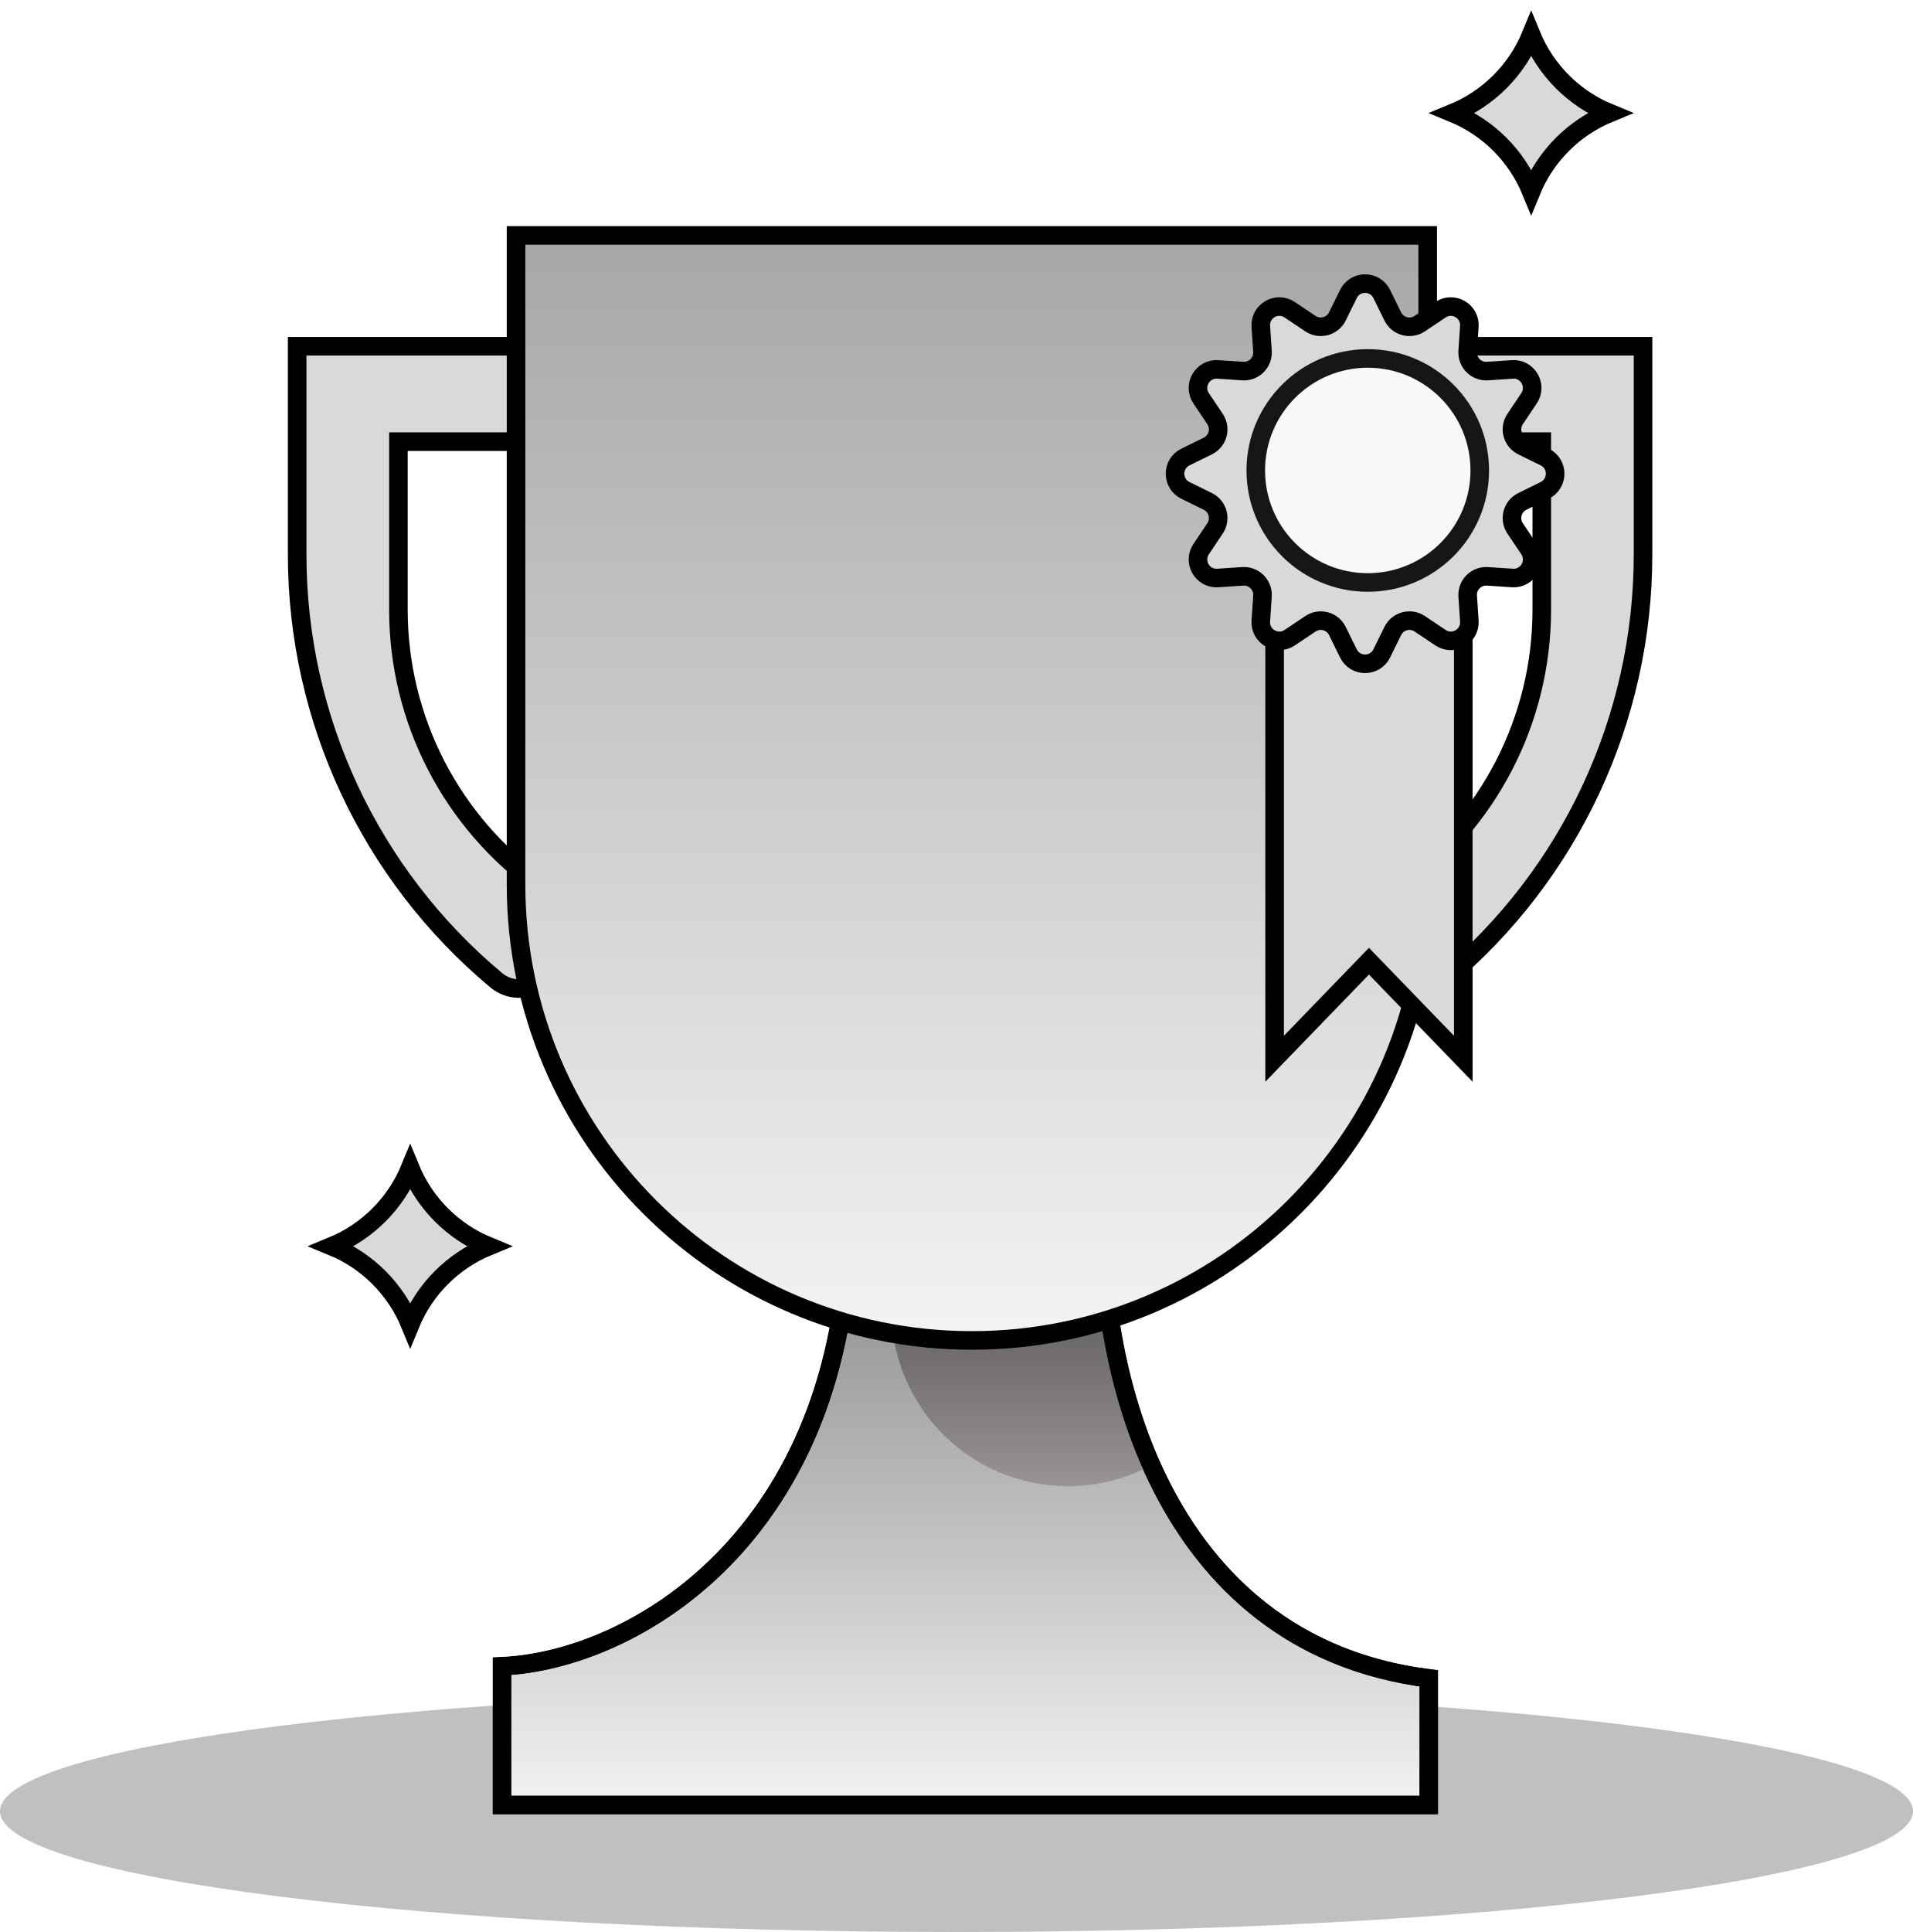
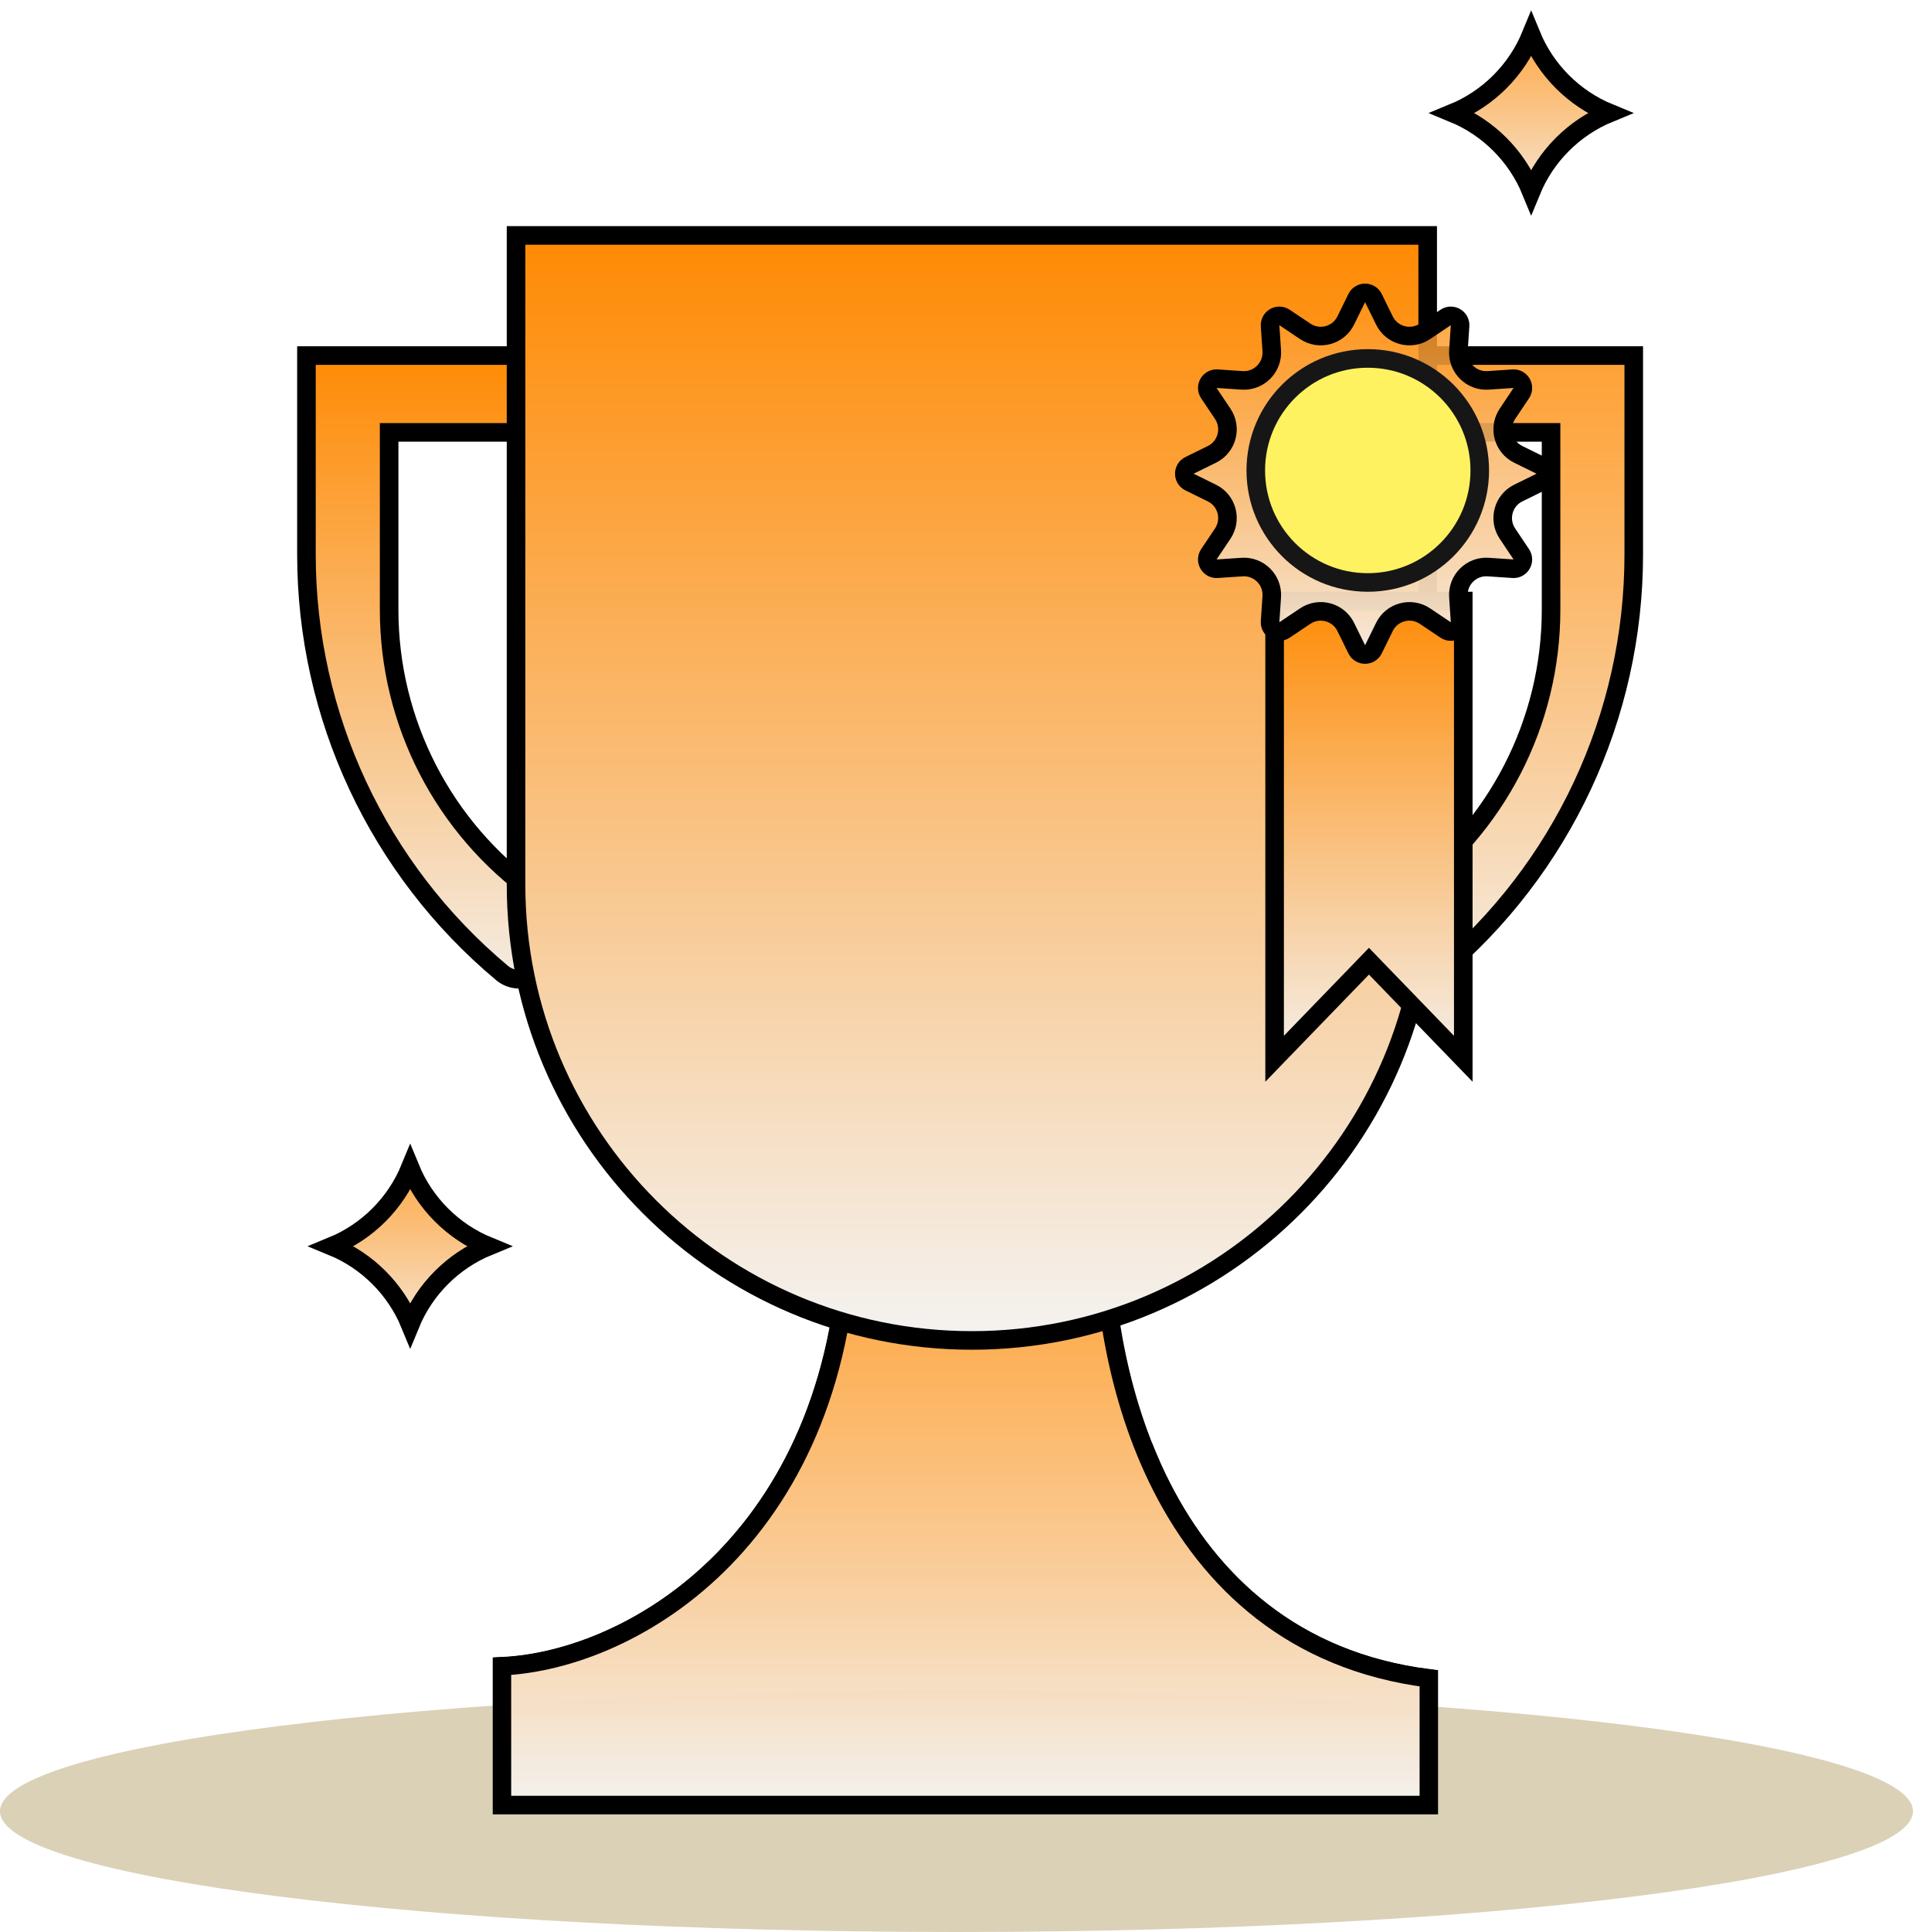
- <svg xmlns="http://www.w3.org/2000/svg" preserveAspectRatio="none" overflow="visible" style="display: block;" width="103" height="104" viewBox="0 0 103 104" fill="none">
-   <g id="å¥æ¯">
-     <ellipse id="Ellipse 167" cx="51.5" cy="97.5" rx="51.5" ry="6.5" fill="#C0C0C0" />
-     <g id="Mask group">
-       <mask id="mask0_0_5" style="mask-type:alpha" maskUnits="userSpaceOnUse" x="26" y="65" width="52" height="33">
-         <path id="Vector 45" d="M59.422 65.675C59.331 69.563 60.059 75.154 62.56 80.052C65.133 85.094 69.594 89.413 76.935 90.343V97.168H27.024V89.691C34.184 89.368 45.504 82.615 45.723 65.675H59.422Z" fill="url(#paint0_linear_0_5)" stroke="black" />
-       </mask>
-       <g mask="url(#mask0_0_5)">
-         <path id="Vector 44" d="M59.422 65.675C59.331 69.563 60.059 75.154 62.56 80.052C65.133 85.094 69.594 89.413 76.935 90.343V97.168H27.024V89.691C34.184 89.368 45.504 82.615 45.723 65.675H59.422Z" fill="url(#paint1_linear_0_5)" stroke="black" />
-         <circle id="Ellipse 166" cx="57.5" cy="70.5" r="9.5" fill="url(#paint2_linear_0_5)" />
-         <path id="Vector 46" d="M59.422 65.675C59.331 69.563 60.059 75.154 62.56 80.052C65.133 85.094 69.594 89.413 76.935 90.343V97.168H27.024V89.691C34.184 89.368 45.504 82.615 45.723 65.675H59.422Z" stroke="black" />
-       </g>
-     </g>
-     <path id="Vector 42" d="M88.466 18.64H75.406V23.775H83.014V32.829C83.014 38.725 80.166 44.258 75.368 47.685C74.875 48.038 74.582 48.608 74.582 49.214V51.274C74.582 52.915 76.497 53.811 77.757 52.758C84.544 47.087 88.466 38.698 88.466 29.853V18.64Z" fill="#D9D9D9" stroke="black" />
-     <path id="Vector 43" d="M16 18.64H29.06V23.775H21.452V32.829C21.452 38.725 24.3 44.258 29.098 47.685C29.591 48.038 29.885 48.608 29.885 49.214V51.274C29.885 52.915 27.969 53.811 26.709 52.758C19.922 47.087 16 38.698 16 29.853V18.64Z" fill="#D9D9D9" stroke="black" />
-     <path id="Rectangle 242" d="M76.871 12.673V47.613C76.871 61.168 65.883 72.156 52.328 72.156C38.774 72.156 27.785 61.168 27.785 47.613V12.673H76.871Z" fill="url(#paint3_linear_0_5)" stroke="black" />
-     <g id="Group 82">
-       <path id="Rectangle 243" d="M78.787 32.355V56.993L74.068 52.113L73.708 51.741L73.349 52.113L68.629 56.993V32.355H78.787Z" fill="#D9D9D9" stroke="black" />
-       <path id="Star 1" d="M72.603 15.826C72.969 15.081 74.031 15.081 74.397 15.826L74.99 17.031C75.257 17.575 75.941 17.758 76.444 17.421L77.56 16.673C78.25 16.211 79.17 16.742 79.114 17.571L79.025 18.911C78.984 19.515 79.485 20.016 80.089 19.975L81.429 19.886C82.258 19.83 82.789 20.75 82.327 21.44L81.579 22.556C81.242 23.059 81.425 23.743 81.969 24.01L83.174 24.602C83.919 24.969 83.919 26.031 83.174 26.398L81.969 26.99C81.425 27.257 81.242 27.941 81.579 28.444L82.327 29.56C82.789 30.25 82.258 31.17 81.429 31.114L80.089 31.025C79.485 30.984 78.984 31.485 79.025 32.089L79.114 33.429C79.17 34.258 78.249 34.789 77.56 34.327L76.444 33.579C75.941 33.242 75.257 33.425 74.99 33.969L74.397 35.174C74.031 35.919 72.969 35.919 72.603 35.174L72.01 33.969C71.743 33.425 71.059 33.242 70.556 33.579L69.44 34.327C68.75 34.789 67.83 34.258 67.886 33.429L67.975 32.089C68.016 31.485 67.515 30.984 66.911 31.025L65.571 31.114C64.742 31.17 64.211 30.25 64.673 29.56L65.421 28.444C65.758 27.941 65.575 27.257 65.031 26.99L63.826 26.398C63.081 26.031 63.081 24.969 63.826 24.602L65.031 24.01C65.575 23.743 65.758 23.059 65.421 22.556L64.673 21.44C64.211 20.75 64.742 19.83 65.571 19.886L66.911 19.975C67.515 20.016 68.016 19.515 67.975 18.911L67.886 17.571C67.83 16.742 68.751 16.211 69.44 16.673L70.556 17.421C71.059 17.758 71.743 17.575 72.01 17.031L72.603 15.826Z" fill="#D9D9D9" stroke="black" />
-       <circle id="Ellipse 165" cx="73.645" cy="25.325" r="6.03" fill="#F8F8F8" stroke="#171616" />
-     </g>
-     <path id="Star 2" d="M82.443 1.874C83.226 3.782 84.746 5.303 86.654 6.086C84.746 6.869 83.226 8.39 82.443 10.298C81.659 8.39 80.139 6.869 78.231 6.086C80.139 5.303 81.659 3.783 82.443 1.874Z" fill="#D9D9D9" stroke="black" />
-     <path id="Star 3" d="M22.086 62.874C22.869 64.782 24.39 66.303 26.298 67.086C24.39 67.869 22.869 69.39 22.086 71.298C21.303 69.39 19.782 67.869 17.874 67.086C19.783 66.303 21.303 64.783 22.086 62.874Z" fill="#D9D9D9" stroke="black" />
+ <svg xmlns="http://www.w3.org/2000/svg" width="103" height="104" viewBox="0 0 103 104" fill="none">
+   <ellipse cx="51.5" cy="97.5" rx="51.5" ry="6.5" fill="#DAD1B7" />
+   <mask id="mask0_1335_5791" style="mask-type:alpha" maskUnits="userSpaceOnUse" x="26" y="65" width="52" height="33">
+     <path d="M59.422 65.675C59.331 69.563 60.059 75.154 62.56 80.052C65.133 85.094 69.594 89.413 76.935 90.343V97.168H27.024V89.691C34.184 89.368 45.504 82.615 45.723 65.675H59.422Z" fill="url(#paint0_linear_1335_5791)" stroke="black" />
+   </mask>
+   <g mask="url(#mask0_1335_5791)">
+     <path d="M59.422 65.675C59.331 69.563 60.059 75.154 62.56 80.052C65.133 85.094 69.594 89.413 76.935 90.343V97.168H27.024V89.691C34.184 89.368 45.504 82.615 45.723 65.675H59.422Z" fill="url(#paint1_linear_1335_5791)" stroke="black" />
+     <circle cx="57.5" cy="70.5" r="9" fill="url(#paint2_linear_1335_5791)" stroke="black" />
+     <path d="M59.422 65.675C59.331 69.563 60.059 75.154 62.56 80.052C65.133 85.094 69.594 89.413 76.935 90.343V97.168H27.024V89.691C34.184 89.368 45.504 82.615 45.723 65.675H59.422Z" fill="url(#paint3_linear_1335_5791)" stroke="black" />
  </g>
+   <path d="M87.966 19.14V29.853C87.966 38.55 84.109 46.799 77.436 52.375C76.501 53.155 75.081 52.49 75.081 51.273V49.215C75.081 48.769 75.296 48.351 75.658 48.092C80.587 44.571 83.514 38.886 83.514 32.829V23.275H75.905V19.14H87.966Z" fill="url(#paint4_linear_1335_5791)" stroke="black" />
+   <path d="M16.5 19.14V29.853C16.5 38.55 20.357 46.799 27.03 52.375C27.964 53.155 29.385 52.49 29.385 51.273V49.215C29.385 48.769 29.17 48.351 28.808 48.092C23.878 44.571 20.952 38.886 20.952 32.829V23.275H28.561V19.14H16.5Z" fill="url(#paint5_linear_1335_5791)" stroke="black" />
+   <path d="M76.871 12.673V47.613C76.871 61.168 65.883 72.156 52.328 72.156C38.773 72.156 27.785 61.168 27.785 47.613V12.673H76.871Z" fill="url(#paint6_linear_1335_5791)" stroke="black" />
+   <path d="M78.787 32.355V56.993L74.067 52.113L73.708 51.741L73.349 52.113L68.629 56.993V32.355H78.787Z" fill="url(#paint7_linear_1335_5791)" stroke="black" />
+   <path d="M73.051 16.047C73.234 15.674 73.766 15.674 73.949 16.047L74.541 17.252C74.941 18.067 75.969 18.341 76.723 17.836L77.838 17.089C78.183 16.858 78.643 17.123 78.615 17.537L78.525 18.878C78.465 19.783 79.217 20.535 80.122 20.475L81.463 20.385C81.877 20.357 82.142 20.817 81.911 21.162L81.164 22.277C80.659 23.032 80.933 24.059 81.748 24.459L82.953 25.051C83.326 25.234 83.326 25.766 82.953 25.949L81.748 26.541C80.933 26.941 80.659 27.968 81.164 28.723L81.911 29.838C82.142 30.183 81.877 30.643 81.463 30.615L80.122 30.525C79.217 30.465 78.465 31.217 78.525 32.122L78.615 33.463C78.643 33.877 78.183 34.142 77.838 33.911L76.723 33.164C75.969 32.659 74.941 32.933 74.541 33.748L73.949 34.953C73.766 35.326 73.234 35.326 73.051 34.953L72.459 33.748C72.059 32.933 71.031 32.659 70.277 33.164L69.162 33.911C68.817 34.142 68.357 33.877 68.385 33.463L68.475 32.122C68.535 31.217 67.783 30.465 66.878 30.525L65.537 30.615C65.123 30.643 64.858 30.183 65.089 29.838L65.836 28.723C66.341 27.968 66.067 26.941 65.252 26.541L64.047 25.949C63.674 25.766 63.674 25.234 64.047 25.051L65.252 24.459C66.067 24.059 66.341 23.032 65.836 22.277L65.089 21.162C64.858 20.817 65.123 20.357 65.537 20.385L66.878 20.475C67.783 20.535 68.535 19.783 68.475 18.878L68.385 17.537C68.357 17.123 68.817 16.858 69.162 17.089L70.277 17.836C71.031 18.341 72.059 18.067 72.459 17.252L73.051 16.047Z" fill="url(#paint8_linear_1335_5791)" stroke="black" />
+   <circle cx="73.645" cy="25.325" r="6.03" fill="#FFF261" stroke="#171616" />
+   <path d="M82.442 1.874C83.225 3.782 84.746 5.303 86.654 6.086C84.746 6.869 83.225 8.39 82.442 10.298C81.659 8.39 80.139 6.869 78.231 6.086C80.139 5.303 81.659 3.783 82.442 1.874Z" fill="url(#paint9_linear_1335_5791)" stroke="black" />
+   <path d="M22.086 62.874C22.869 64.782 24.39 66.303 26.298 67.086C24.39 67.869 22.869 69.39 22.086 71.298C21.303 69.39 19.782 67.869 17.874 67.086C19.783 66.303 21.303 64.783 22.086 62.874Z" fill="url(#paint10_linear_1335_5791)" stroke="black" />
  <defs>
-     <linearGradient id="paint0_linear_0_5" x1="51.979" y1="65.175" x2="51.979" y2="97.668" gradientUnits="userSpaceOnUse">
-       <stop stop-color="#424242" />
+     <linearGradient id="paint0_linear_1335_5791" x1="51.979" y1="65.175" x2="51.979" y2="97.668" gradientUnits="userSpaceOnUse">
+       <stop stop-color="#FF8901" stop-opacity="0.8" />
      <stop offset="1" stop-color="#F4F4F4" />
    </linearGradient>
-     <linearGradient id="paint1_linear_0_5" x1="51.979" y1="65.175" x2="51.979" y2="97.668" gradientUnits="userSpaceOnUse">
-       <stop stop-color="#868686" />
+     <linearGradient id="paint1_linear_1335_5791" x1="51.979" y1="65.175" x2="51.979" y2="97.668" gradientUnits="userSpaceOnUse">
+       <stop stop-color="#FF8901" />
      <stop offset="1" stop-color="#F4F4F4" />
    </linearGradient>
-     <linearGradient id="paint2_linear_0_5" x1="57.5" y1="61" x2="57.5" y2="80" gradientUnits="userSpaceOnUse">
-       <stop stop-color="#303030" />
-       <stop offset="1" stop-color="#999393" />
+     <linearGradient id="paint2_linear_1335_5791" x1="57.5" y1="72.5" x2="57.5" y2="80" gradientUnits="userSpaceOnUse">
+       <stop stop-color="#663905" />
+       <stop offset="1" stop-color="#F4F4F4" />
    </linearGradient>
-     <linearGradient id="paint3_linear_0_5" x1="52.328" y1="12.173" x2="52.328" y2="72.656" gradientUnits="userSpaceOnUse">
-       <stop stop-color="#A6A6A6" />
+     <linearGradient id="paint3_linear_1335_5791" x1="51.979" y1="65.175" x2="51.979" y2="97.668" gradientUnits="userSpaceOnUse">
+       <stop stop-color="#FF8901" />
+       <stop offset="1" stop-color="#F4F4F4" />
+     </linearGradient>
+     <linearGradient id="paint4_linear_1335_5791" x1="81.523" y1="18.64" x2="81.523" y2="55.411" gradientUnits="userSpaceOnUse">
+       <stop stop-color="#FF8901" stop-opacity="0.8" />
+       <stop offset="1" stop-color="#F4F4F4" />
+     </linearGradient>
+     <linearGradient id="paint5_linear_1335_5791" x1="22.942" y1="18.64" x2="22.942" y2="55.411" gradientUnits="userSpaceOnUse">
+       <stop stop-color="#FF8901" />
+       <stop offset="1" stop-color="#F4F4F4" />
+     </linearGradient>
+     <linearGradient id="paint6_linear_1335_5791" x1="52.328" y1="12.173" x2="52.328" y2="72.656" gradientUnits="userSpaceOnUse">
+       <stop stop-color="#FF8901" />
+       <stop offset="1" stop-color="#F4F4F4" />
+     </linearGradient>
+     <linearGradient id="paint7_linear_1335_5791" x1="73.708" y1="31.855" x2="73.708" y2="58.23" gradientUnits="userSpaceOnUse">
+       <stop stop-color="#FF8901" />
+       <stop offset="1" stop-color="#F4F4F4" />
+     </linearGradient>
+     <linearGradient id="paint8_linear_1335_5791" x1="73.5" y1="14" x2="73.5" y2="37" gradientUnits="userSpaceOnUse">
+       <stop stop-color="#FF8901" stop-opacity="0.8" />
+       <stop offset="1" stop-color="#F4F4F4" />
+     </linearGradient>
+     <linearGradient id="paint9_linear_1335_5791" x1="82.443" y1="0" x2="82.443" y2="12.173" gradientUnits="userSpaceOnUse">
+       <stop stop-color="#FF8901" stop-opacity="0.8" />
+       <stop offset="1" stop-color="#F4F4F4" />
+     </linearGradient>
+     <linearGradient id="paint10_linear_1335_5791" x1="22.086" y1="61" x2="22.086" y2="73.173" gradientUnits="userSpaceOnUse">
+       <stop stop-color="#FF8901" stop-opacity="0.8" />
      <stop offset="1" stop-color="#F4F4F4" />
    </linearGradient>
  </defs>
</svg>
